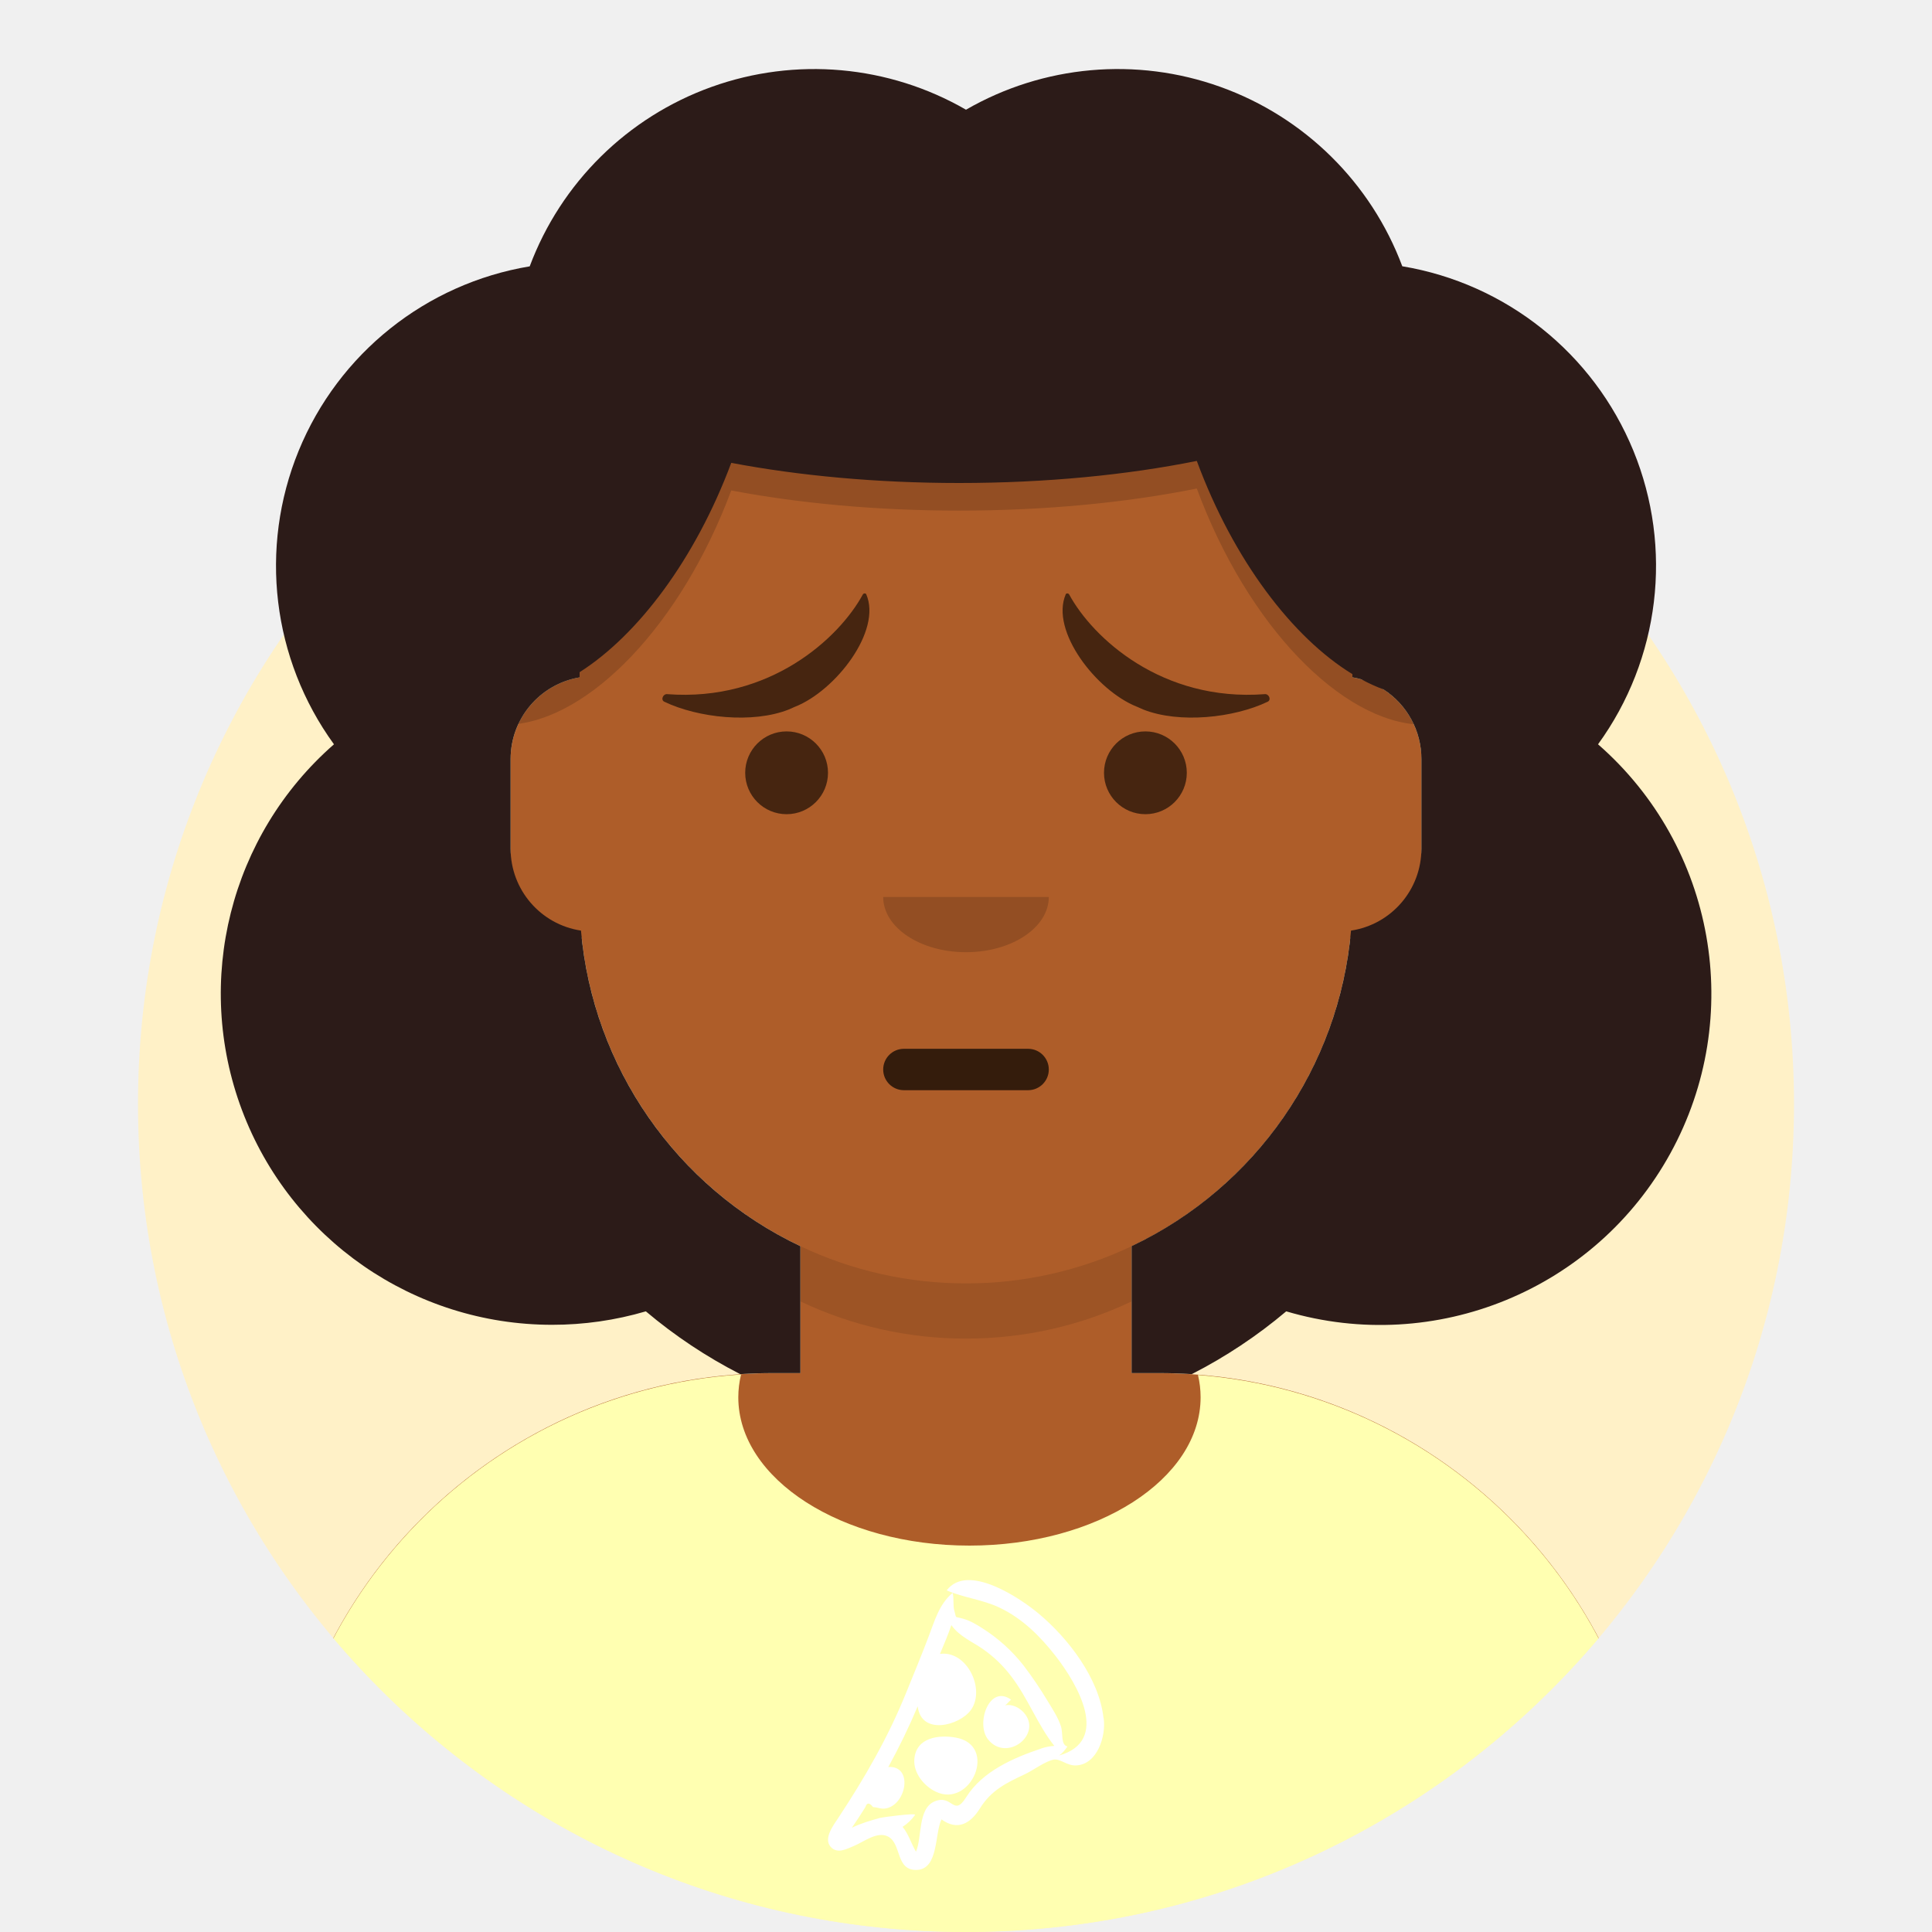
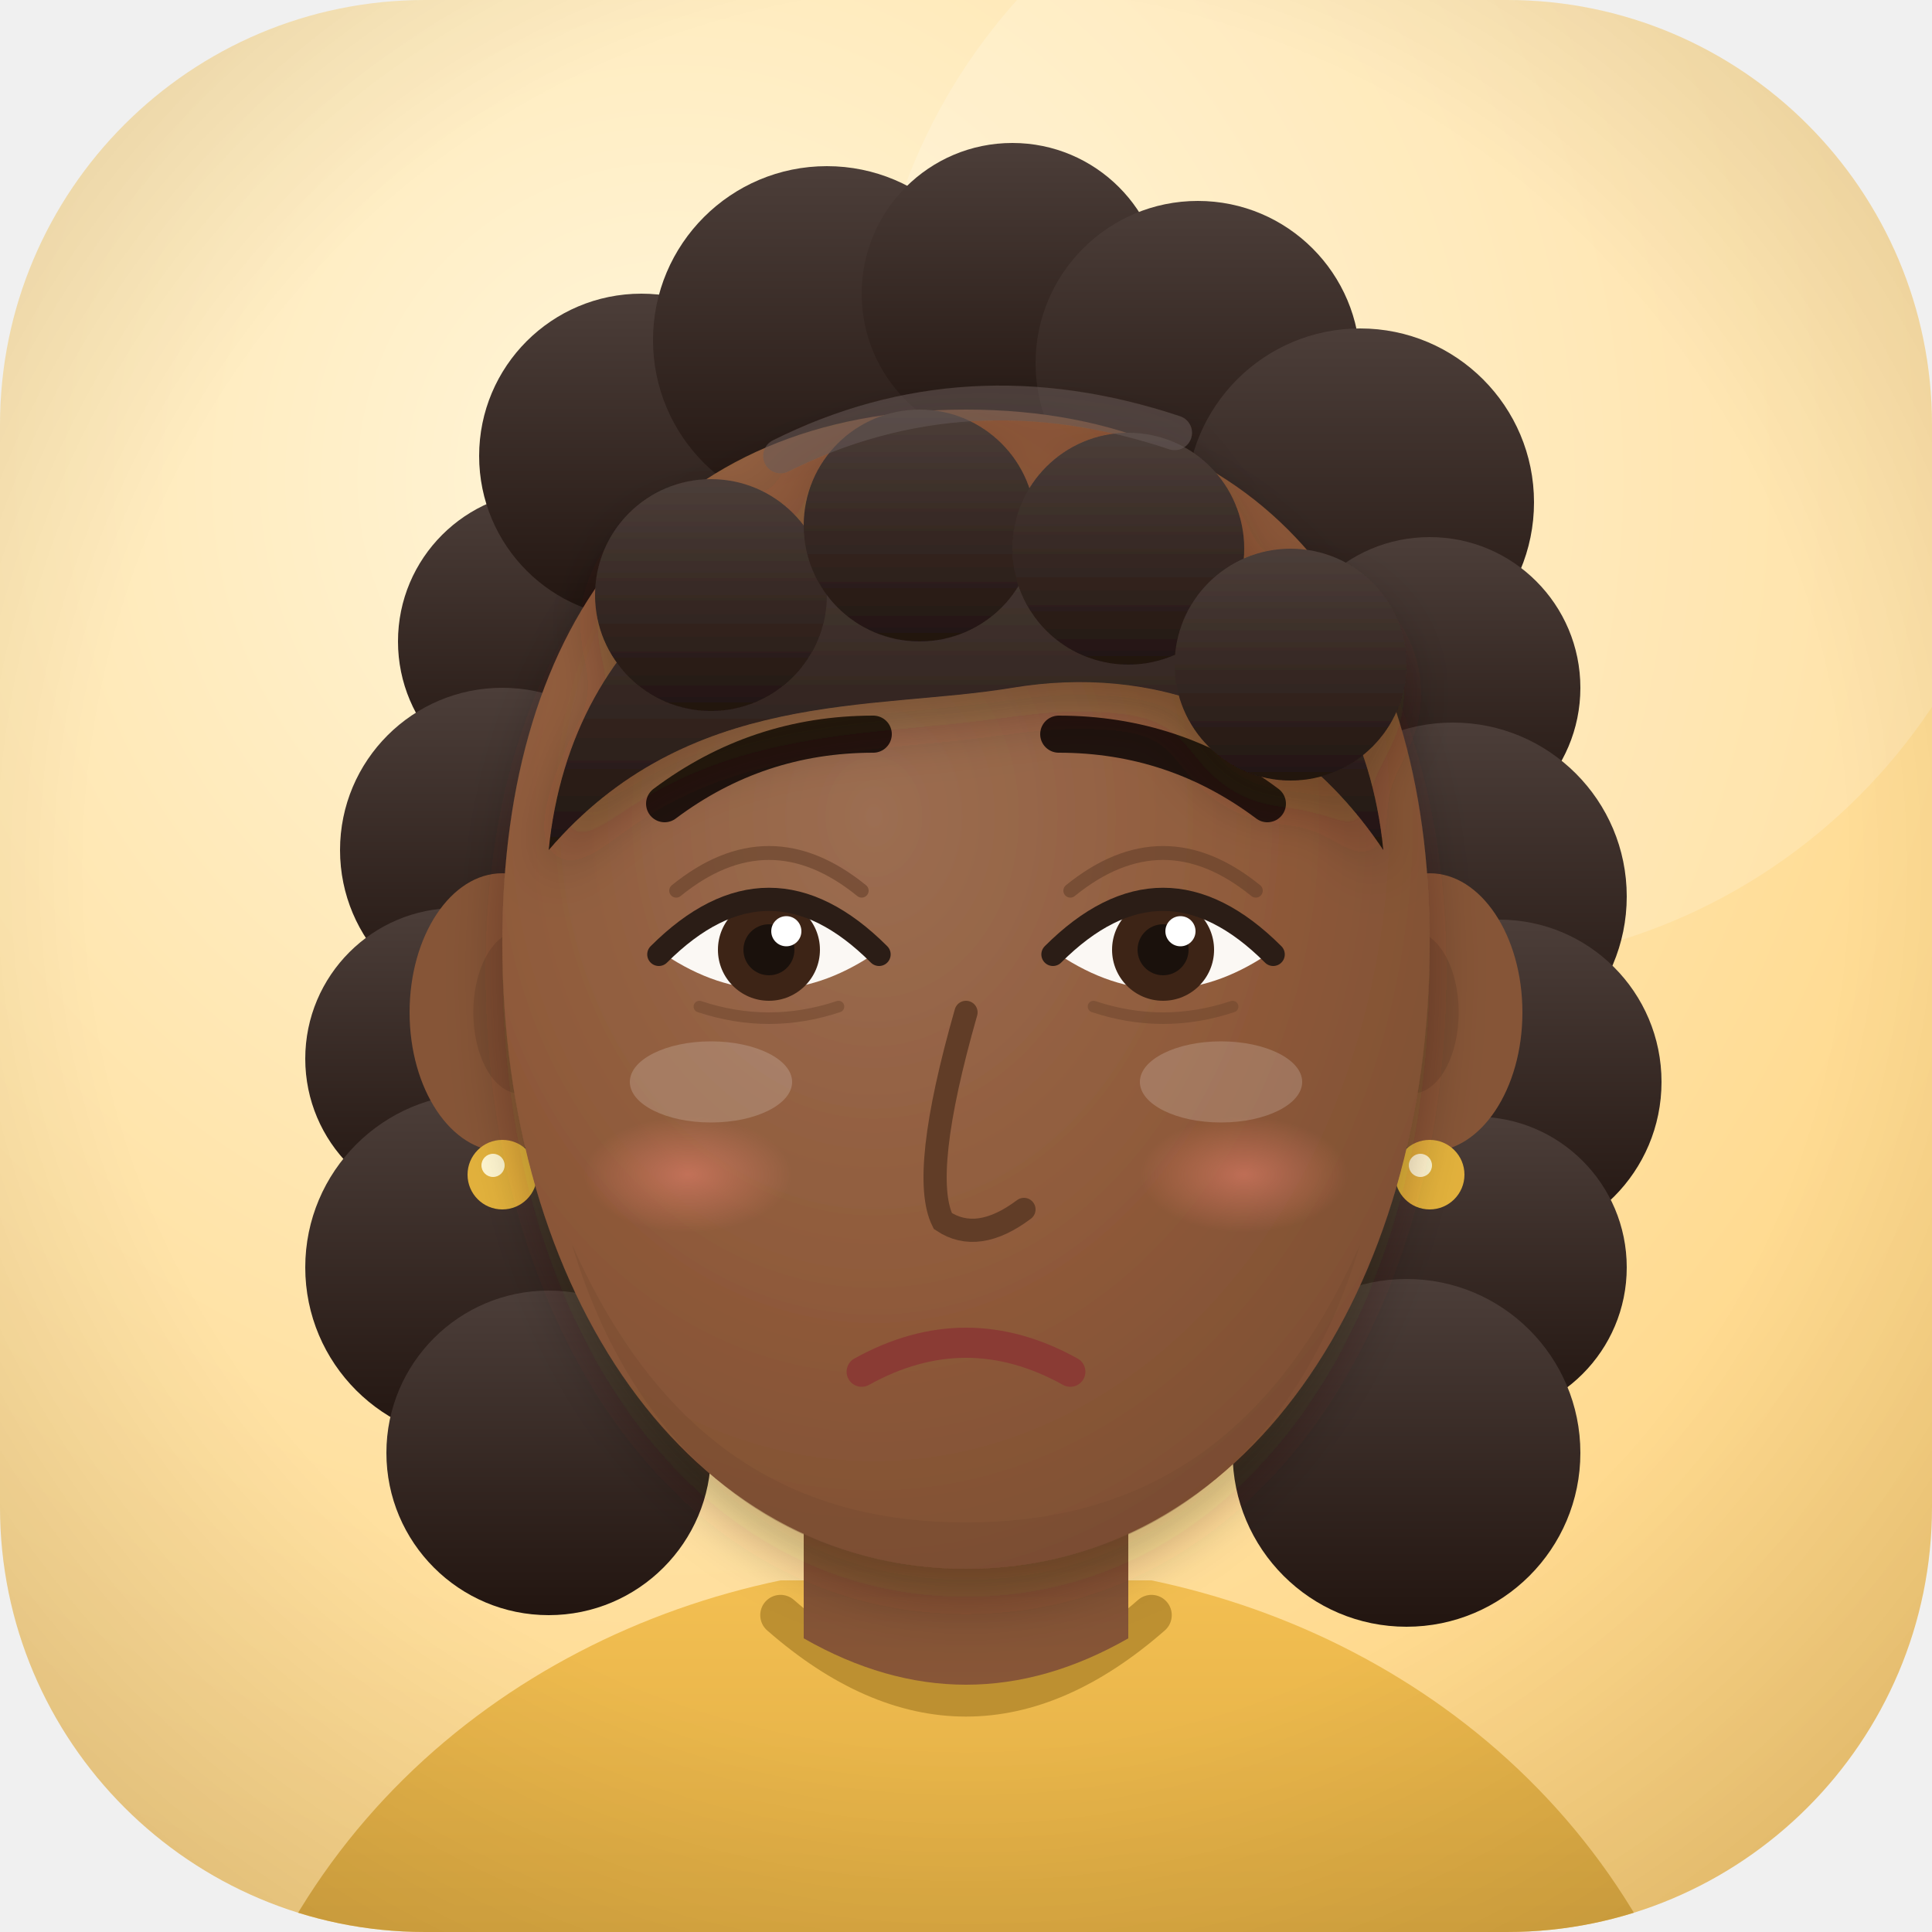
- <svg xmlns="http://www.w3.org/2000/svg" viewBox="0 0 280 280" fill="none" shape-rendering="auto">
-   <mask id="viewboxMask">
-     <rect width="280" height="280" rx="0" ry="0" x="0" y="0" fill="#fff" />
-   </mask>
-   <g mask="url(#viewboxMask)">
-     <g transform="translate(8)">
-       <circle cx="132" cy="160" r="120" fill="#fff1c7" />
-       <mask id="styleCircle-a" style="mask-type:luminance" maskUnits="userSpaceOnUse" x="0" y="0" width="264" height="280">
-         <path d="M264 0H0v160h12c0 66.27 53.73 120 120 120 66.27 0 120-53.73 120-120h12V0Z" fill="#fff" />
-       </mask>
-       <g mask="url(#styleCircle-a)">
-         <path d="M132 36a56 56 0 0 0-56 56v6.17A12 12 0 0 0 66 110v14a12 12 0 0 0 10.3 11.88 56.04 56.04 0 0 0 31.7 44.73v18.4h-4a72 72 0 0 0-72 72v9h200v-9a72 72 0 0 0-72-72h-4v-18.39a56.04 56.04 0 0 0 31.7-44.73A12 12 0 0 0 198 124v-14a12 12 0 0 0-10-11.83V92a56 56 0 0 0-56-56Z" fill="#ae5d29" />
-         <path d="M108 180.61v8a55.79 55.79 0 0 0 24 5.39c8.59 0 16.73-1.93 24-5.39v-8a55.79 55.79 0 0 1-24 5.39 55.79 55.79 0 0 1-24-5.39Z" fill="#000" fill-opacity=".1" />
-         <g transform="translate(0 170)">
-           <path d="M132.5 54C151 54 166 44.37 166 32.5c0-1.1-.13-2.18-.38-3.23A72 72 0 0 1 232 101.05V110H32v-8.95A72 72 0 0 1 99.4 29.2a14.1 14.1 0 0 0-.4 3.3C99 44.37 114 54 132.5 54Z" fill="#ffffb1" />
-           <g transform="translate(77 58)">
-             <g fill-rule="evenodd" clip-rule="evenodd" fill="#fff">
-               <path d="M65.93 25.4c-4.08 1.37-8.55 3.31-10.9 7.06-1.85 2.95-1.97-.45-4.55.6-2.5 1.02-1.82 5.22-2.73 7.3-.71-1.2-1.05-2.52-1.94-3.6a6.6 6.6 0 0 0 1.81-1.73c.16-.32-4.79.35-5.07.43-1.41.4-2.74.77-4.09 1.43a78.83 78.83 0 0 0 1.96-2.99c.21-.68.58-.68 1.11 0 .75.03 1.18.35 1.96.17 2.92-.66 3.85-6.22.25-5.98a93.38 93.38 0 0 0 4.26-8.8c.5 4.28 6.08 2.8 7.72.52 2.14-3-.6-8.66-4.49-8.11.58-1.38 1.17-2.77 1.65-4.18 1.1 1.6 3 2.39 4.54 3.45a18.2 18.2 0 0 1 4.16 4.01c2.4 3.14 3.8 7 6.22 10.05-.64.04-1.26.16-1.87.36Zm9-4.4c-.62-5.75-5.14-11.6-9.43-15.17-2.55-2.13-10.24-7.39-13.3-3.34 2.46 1.07 5.2 1.33 7.64 2.49 3.32 1.57 5.92 4.16 8.17 7.05 3.14 4.05 7.97 12.28.48 14.39.5-.34.8-.71 1.21-1.31-1-.23-.6-1.88-.95-2.95-.41-1.25-1.21-2.47-1.89-3.59a56.62 56.62 0 0 0-3.5-5.17A23.46 23.46 0 0 0 57.4 8c-.9-.58-1.77-1.1-2.81-1.4-1.35-.4-.91.08-1.28-1.15-.23-.78-.02-1.77-.25-2.6-1.97 1.66-2.6 4.06-3.5 6.39-1.01 2.68-2.12 5.33-3.2 8-2.63 6.53-6.02 12.39-9.88 18.24-.67 1.02-2.17 2.95-1.1 4.17.97 1.1 2.34.3 3.4-.13 1.43-.6 3.38-2.17 4.93-1.35 2 1.05 1.05 4.98 4.21 4.83 3.12-.16 2.53-5.28 3.53-7.32 2.31 1.68 4.18.64 5.58-1.61 1.63-2.61 3.77-3.66 6.51-4.94 1.12-.52 3.04-1.94 4.2-2.12.97-.13 1.9.9 3.19.85 3.1-.11 4.39-4.25 4.02-6.85Z" />
-               <path d="M53.54 23.83c-2.43-.44-5.8-.07-6.03 3.16-.14 1.97 1.4 3.85 3.08 4.66 5.12 2.5 9.1-6.69 2.95-7.82ZM63.34 20.16c-.65-.7-1.7-1.24-2.68-1 .31-.2.57-.6.87-.83-3.16-2.29-5.14 3.47-3.35 5.74 2.72 3.44 8.04-.76 5.16-3.91Z" />
-             </g>
-           </g>
-         </g>
-         <g transform="translate(78 134)">
-           <rect x="42" y="18" width="24" height="6" rx="3" fill="#000" fill-opacity=".7" />
-         </g>
-         <g transform="translate(104 122)">
-           <path fill-rule="evenodd" clip-rule="evenodd" d="M16 8c0 4.42 5.37 8 12 8s12-3.58 12-8" fill="#000" fill-opacity=".16" />
-         </g>
-         <g transform="translate(76 90)">
-           <path d="M36 22a6 6 0 1 1-12 0 6 6 0 0 1 12 0ZM88 22a6 6 0 1 1-12 0 6 6 0 0 1 12 0Z" fill="#000" fill-opacity=".6" />
-         </g>
-         <g transform="translate(76 82)">
-           <path d="m31.23 20.42-.9.4c-5.25 2.09-13.2 1.21-18.05-1.12-.57-.27-.18-1.15.4-1.1 14.92 1.14 24.96-8.15 28.37-14.45.1-.18.41-.2.49-.03 2.3 5.32-4.45 13.98-10.3 16.3ZM80.77 20.42l.9.4c5.25 2.09 13.2 1.21 18.05-1.12.57-.27.18-1.15-.4-1.1-14.92 1.14-24.96-8.15-28.37-14.45-.1-.18-.41-.2-.49-.03-2.3 5.32 4.45 13.98 10.3 16.3Z" fill-rule="evenodd" clip-rule="evenodd" fill="#000" fill-opacity=".6" />
-         </g>
-         <g transform="translate(-1)">
-           <path d="M67 105.02c11.38-.72 24.68-14.4 31.98-33.94C108.78 72.94 120.04 74 132 74c12.55 0 24.31-1.16 34.45-3.2 7.38 19.96 21.01 33.87 32.55 34.24V88a66 66 0 0 0-38-59.78A183.64 183.64 0 0 0 132 26c-9.2 0-17.99.63-26.02 1.76A66.01 66.01 0 0 0 67 88v17.02Z" fill="#000" fill-opacity=".16" />
-           <path d="M73 192a48 48 0 0 0 13.6-1.95 72.08 72.08 0 0 0 13.68 9.1c1.56-.1 3.13-.15 4.72-.15h4v-18.39a56.03 56.03 0 0 1-31.8-45.74A12 12 0 0 1 67 123v-13a12 12 0 0 1 10-11.83v-.75c8.46-5.38 16.75-16.36 21.98-30.34C108.78 68.94 120.04 70 132 70c12.55 0 24.31-1.16 34.45-3.2C171.76 81.17 180.32 92.4 189 97.7v.46c.44.07.87.17 1.29.29a24.4 24.4 0 0 0 3.23 1.47A11.99 11.99 0 0 1 199 110v13a12 12 0 0 1-10.2 11.87A56.03 56.03 0 0 1 157 180.6V199h4c1.59 0 3.16.05 4.72.15a72.08 72.08 0 0 0 13.69-9.1 48 48 0 0 0 45.19-82.18 44.01 44.01 0 0 0-28.37-69.28A44.02 44.02 0 0 0 133 15.9a44.02 44.02 0 0 0-63.23 22.7 44.01 44.01 0 0 0-28.37 69.27A48 48 0 0 0 73 192Z" fill="#2c1b18" />
-         </g>
-         <g transform="translate(49 72)" />
-         <g transform="translate(62 42)" />
+ <svg xmlns="http://www.w3.org/2000/svg" viewBox="0 0 200 200" width="200" height="200">
+   <defs>
+     <radialGradient id="p11bg" cx="0.35" cy="0.25" r="0.9">
+       <stop offset="0" stop-color="#fff6db" stop-opacity="1" />
+       <stop offset="1" stop-color="#ffd27a" stop-opacity="1" />
+     </radialGradient>
+     <radialGradient id="p11sk" cx="0.4" cy="0.35" r="0.7">
+       <stop offset="0" stop-color="#9c6e52" stop-opacity="1" />
+       <stop offset="0.6" stop-color="#8f5a3a" stop-opacity="1" />
+       <stop offset="1" stop-color="#7e4f33" stop-opacity="1" />
+     </radialGradient>
+     <linearGradient id="p11nk" x1="0" y1="0" x2="0" y2="1">
+       <stop offset="0" stop-color="#754a30" stop-opacity="1" />
+       <stop offset="1" stop-color="#885637" stop-opacity="1" />
+     </linearGradient>
+     <linearGradient id="p11hr" x1="0" y1="0" x2="0" y2="1">
+       <stop offset="0" stop-color="#4c3e39" stop-opacity="1" />
+       <stop offset="1" stop-color="#221510" stop-opacity="1" />
+     </linearGradient>
+     <linearGradient id="p11cl" x1="0" y1="0" x2="0" y2="1">
+       <stop offset="0" stop-color="#f3bf52" stop-opacity="1" />
+       <stop offset="1" stop-color="#ce9c36" stop-opacity="1" />
+     </linearGradient>
+     <radialGradient id="p11bl" cx="0.5" cy="0.5" r="0.5">
+       <stop offset="0" stop-color="#ff8b7a" stop-opacity="0.45" />
+       <stop offset="1" stop-color="#ff8b7a" stop-opacity="0" />
+     </radialGradient>
+     <radialGradient id="p11vg" cx="0.5" cy="0.45" r="0.75">
+       <stop offset="0.6" stop-color="#000" stop-opacity="0" />
+       <stop offset="1" stop-color="#000" stop-opacity="0.16" />
+     </radialGradient>
+     <clipPath id="p11cp">
+       <rect width="200" height="200" rx="44" />
+     </clipPath>
+     <filter id="p11rm" x="-20%" y="-20%" width="140%" height="140%">
+       <feDropShadow dx="0" dy="2.5" stdDeviation="2.2" flood-color="#2b1a10" flood-opacity="0.28" />
+     </filter>
+   </defs>
+   <g clip-path="url(#p11cp)">
+     <rect width="200" height="200" fill="url(#p11bg)" />
+     <circle cx="150" cy="40" r="60" fill="#fff" opacity="0.18" />
+     <g transform="translate(100 112) scale(1.2) translate(-100 -104)">
+       <circle cx="64" cy="66" r="13" fill="url(#p11hr)" />
+       <circle cx="72" cy="50" r="14" fill="url(#p11hr)" />
+       <circle cx="88" cy="40" r="15" fill="url(#p11hr)" />
+       <circle cx="104" cy="36" r="13" fill="url(#p11hr)" />
+       <circle cx="120" cy="42" r="14" fill="url(#p11hr)" />
+       <circle cx="134" cy="54" r="15" fill="url(#p11hr)" />
+       <circle cx="140" cy="70" r="13" fill="url(#p11hr)" />
+       <circle cx="60" cy="84" r="14" fill="url(#p11hr)" />
+       <circle cx="142" cy="88" r="15" fill="url(#p11hr)" />
+       <circle cx="56" cy="102" r="13" fill="url(#p11hr)" />
+       <circle cx="146" cy="104" r="14" fill="url(#p11hr)" />
+       <circle cx="58" cy="120" r="15" fill="url(#p11hr)" />
+       <circle cx="144" cy="120" r="13" fill="url(#p11hr)" />
+       <circle cx="64" cy="136" r="14" fill="url(#p11hr)" />
+       <circle cx="138" cy="136" r="15" fill="url(#p11hr)" />
+       <path d="M34 200 C38 170 60 152 84 147 L116 147 C140 152 162 170 166 200 Z" fill="url(#p11cl)" />
+       <path d="M84 150 Q100 164 116 150" stroke="#bd9031" stroke-width="3.5" fill="none" stroke-linecap="round" />
+       <path d="M86 130 L86 152 Q100 160 114 152 L114 130 Z" fill="url(#p11nk)" />
+       <path d="M86 140 Q100 150 114 140 L114 134 Q100 144 86 134 Z" fill="#6b442c" opacity="0.35" />
+       <ellipse cx="60" cy="98" rx="8" ry="12" fill="#865537" />
+       <ellipse cx="61.5" cy="98" rx="4" ry="7" fill="#72482e" opacity="0.6" />
+       <ellipse cx="140" cy="98" rx="8" ry="12" fill="#865537" />
+       <ellipse cx="138.5" cy="98" rx="4" ry="7" fill="#72482e" opacity="0.6" />
+       <circle cx="60" cy="112" r="3" fill="#e2b13c" />
+       <circle cx="59.2" cy="111.2" r="1" fill="#fff6d0" />
+       <circle cx="140" cy="112" r="3" fill="#e2b13c" />
+       <circle cx="139.2" cy="111.2" r="1" fill="#fff6d0" />
+       <path d="M100 46 C126 46 140 64 140 92 C140 122 124 146 100 146 C76 146 60 122 60 92 C60 64 74 46 100 46 Z" fill="url(#p11sk)" filter="url(#p11rm)" />
+       <path d="M66 118 C72 138 86 146 100 146 C114 146 128 138 134 118 C126 136 114 142 100 142 C86 142 74 136 66 118 Z" fill="#72482e" opacity="0.35" />
+       <ellipse cx="78" cy="104" rx="7" ry="3.5" fill="#fff" opacity="0.18" />
+       <ellipse cx="122" cy="104" rx="7" ry="3.5" fill="#fff" opacity="0.18" />
+       <ellipse cx="76" cy="112" rx="9" ry="5" fill="url(#p11bl)" />
+       <ellipse cx="124" cy="112" rx="9" ry="5" fill="url(#p11bl)" />
+       <path d="M74 80 Q82 74 92 74" stroke="#20130e" stroke-width="3.2" fill="none" stroke-linecap="round" />
+       <path d="M126 80 Q118 74 108 74" stroke="#20130e" stroke-width="3.2" fill="none" stroke-linecap="round" />
+       <path d="M74 93 Q83 84 92 93 Q83 99 74 93 Z" fill="#fbf8f4" />
+       <circle cx="83" cy="92.6" r="4.4" fill="#3d2416" />
+       <circle cx="83" cy="92.6" r="2.2" fill="#1a110c" />
+       <circle cx="84.5" cy="91" r="1.3" fill="#fff" />
+       <path d="M73.5 93 Q83 83.5 92.5 93" stroke="#2b1d16" stroke-width="2" fill="none" stroke-linecap="round" />
+       <path d="M75 87.5 Q83 81 91 87.5" stroke="#643f29" stroke-width="1.2" fill="none" opacity="0.6" stroke-linecap="round" />
+       <path d="M77 97.5 Q83 99.5 89 97.5" stroke="#6b442c" stroke-width="1" fill="none" opacity="0.5" stroke-linecap="round" />
+       <path d="M108 93 Q117 84 126 93 Q117 99 108 93 Z" fill="#fbf8f4" />
+       <circle cx="117" cy="92.6" r="4.4" fill="#3d2416" />
+       <circle cx="117" cy="92.6" r="2.2" fill="#1a110c" />
+       <circle cx="118.5" cy="91" r="1.3" fill="#fff" />
+       <path d="M107.5 93 Q117 83.5 126.5 93" stroke="#2b1d16" stroke-width="2" fill="none" stroke-linecap="round" />
+       <path d="M109 87.5 Q117 81 125 87.5" stroke="#643f29" stroke-width="1.2" fill="none" opacity="0.6" stroke-linecap="round" />
+       <path d="M111 97.5 Q117 99.5 123 97.5" stroke="#6b442c" stroke-width="1" fill="none" opacity="0.5" stroke-linecap="round" />
+       <path d="M100 98 Q96 112 98 116 Q101 118 105 115" stroke="#613d27" stroke-width="2" fill="none" stroke-linecap="round" />
+       <path d="M91 129 Q100 124 109 129" stroke="#8a3b34" stroke-width="2.6" fill="none" stroke-linecap="round" />
+       <g filter="url(#p11rm)">
+         <path d="M64 84 C66 64 82 54 100 54 C118 54 134 64 136 84 C128 72 116 68 104 70 C92 72 76 70 64 84 Z" fill="url(#p11hr)" />
+         <circle cx="78" cy="62" r="10" fill="url(#p11hr)" />
+         <circle cx="96" cy="56" r="10" fill="url(#p11hr)" />
+         <circle cx="114" cy="58" r="10" fill="url(#p11hr)" />
+         <circle cx="128" cy="68" r="10" fill="url(#p11hr)" />
+         <path d="M84 50 Q100 42 118 48" stroke="#665955" stroke-width="3" fill="none" stroke-linecap="round" opacity="0.55" />
      </g>
    </g>
+     <rect width="200" height="200" fill="url(#p11vg)" />
  </g>
</svg>
